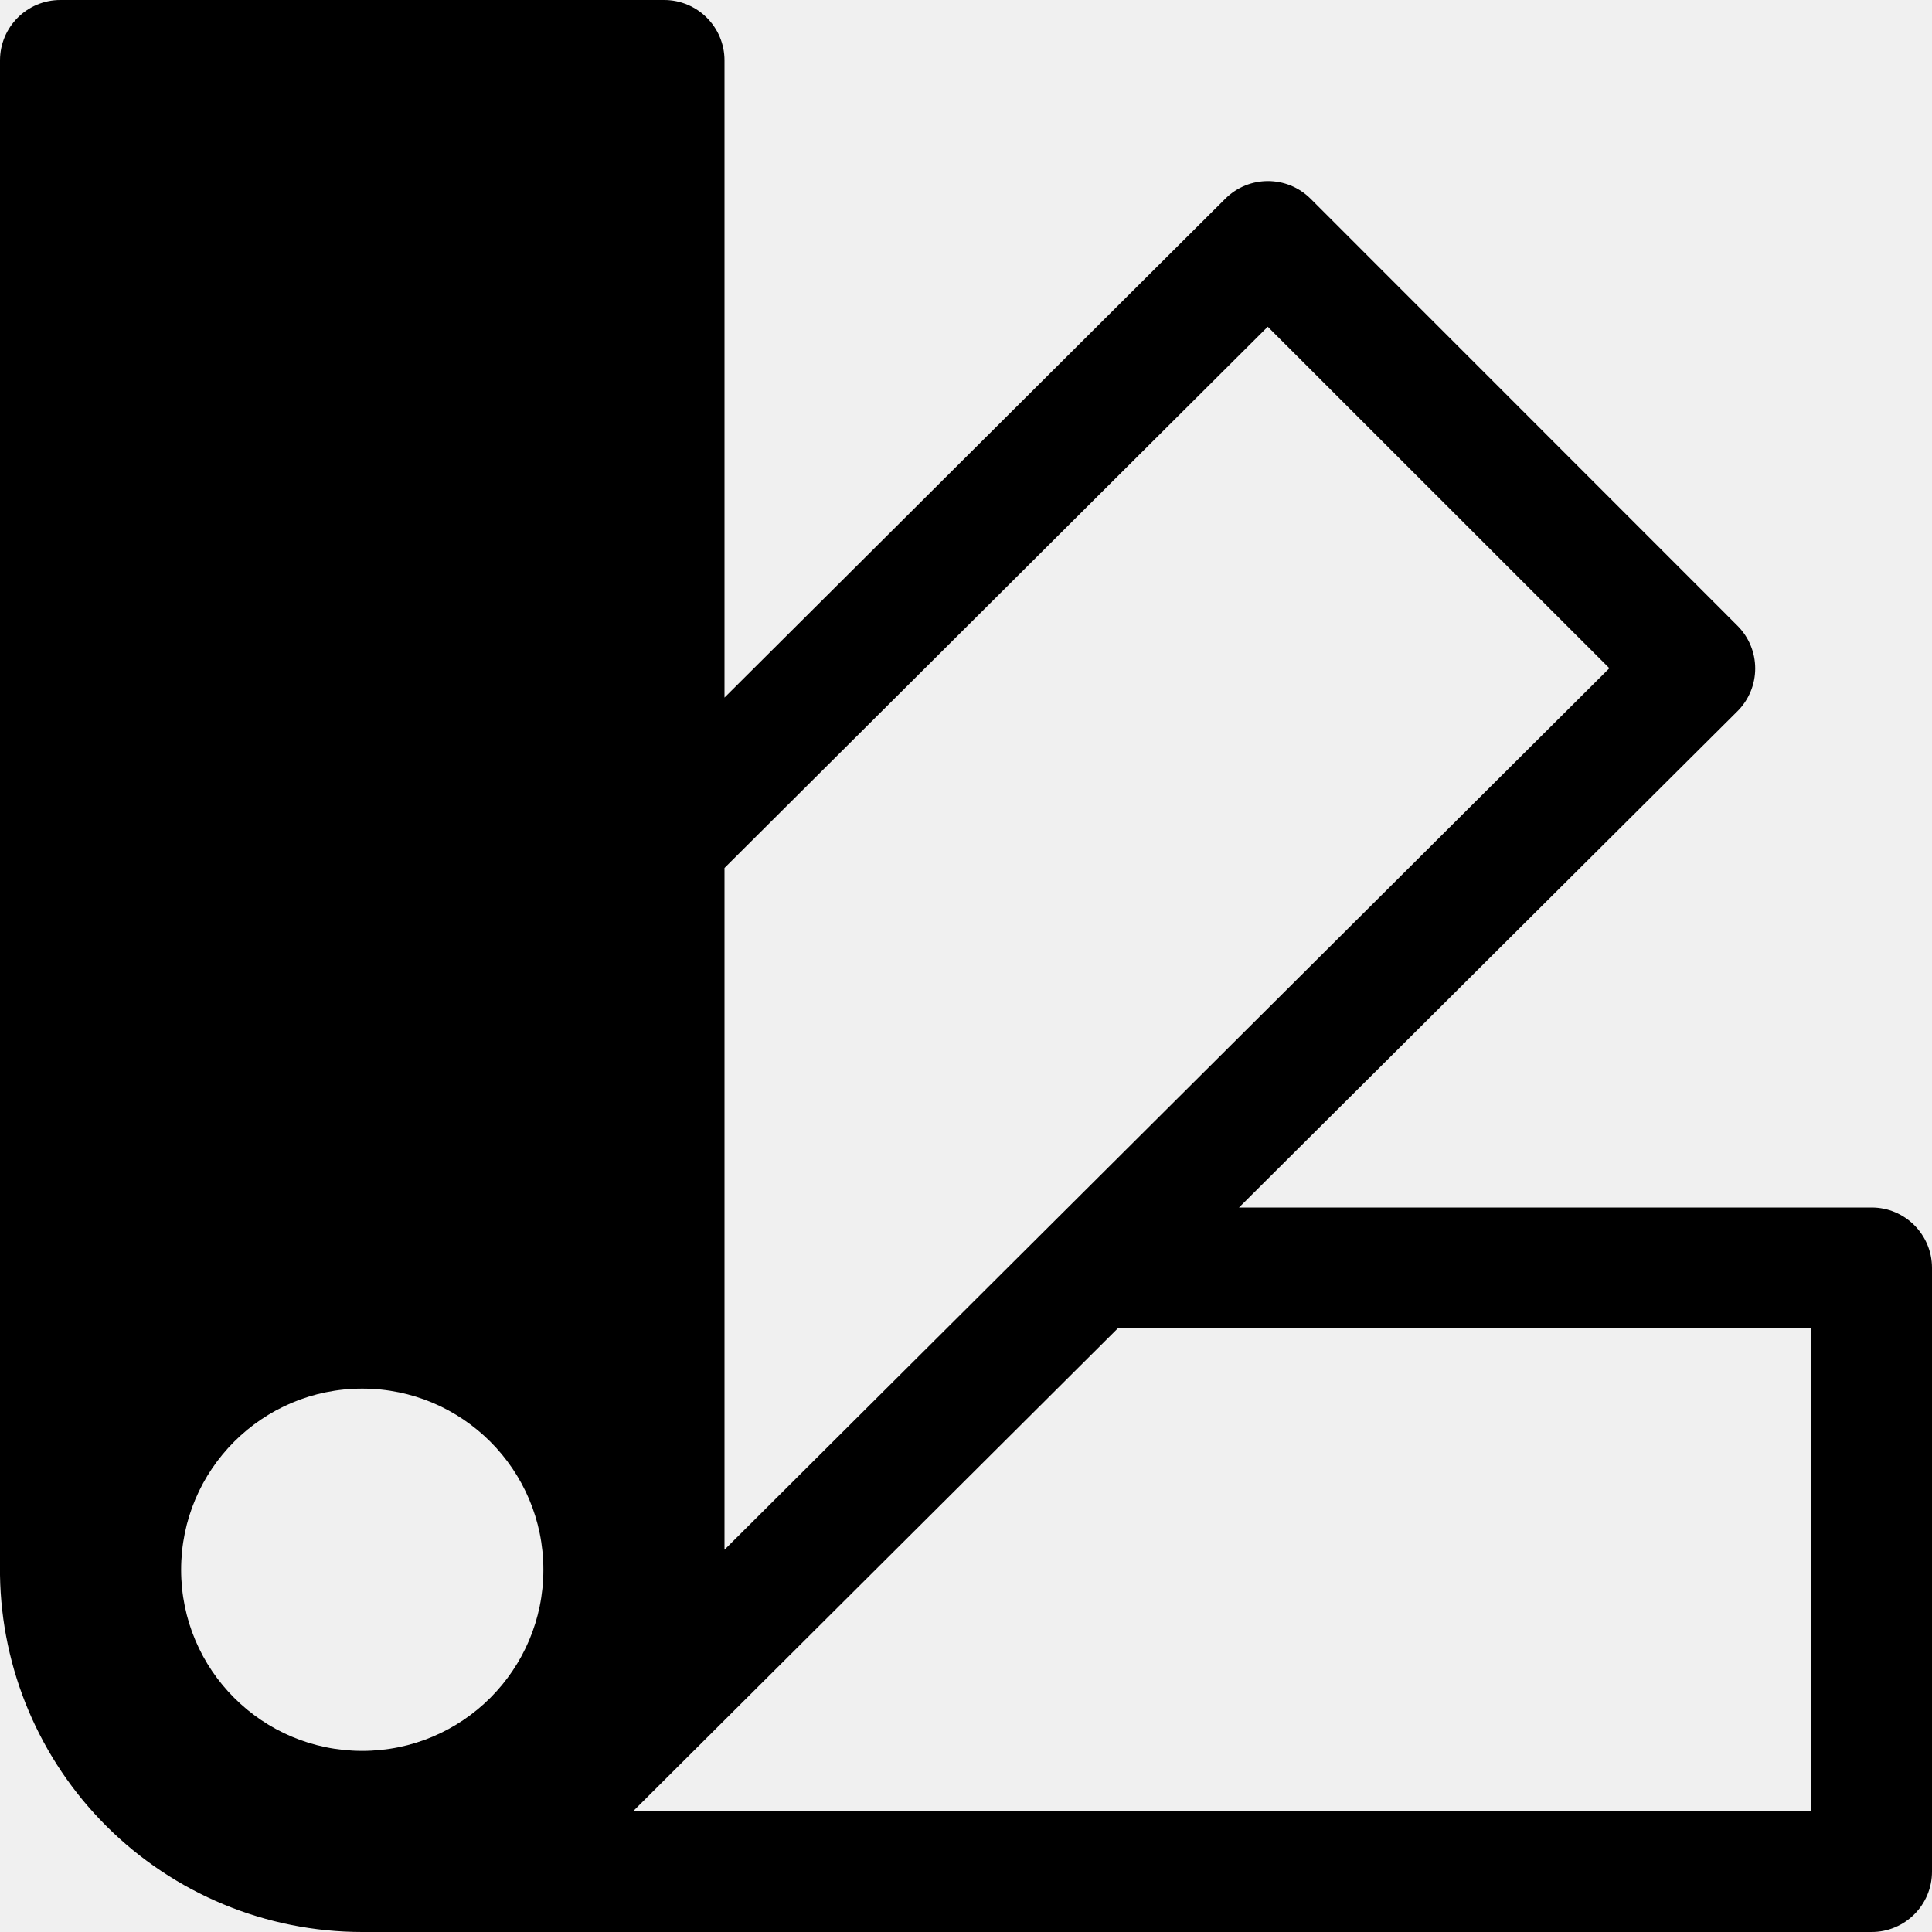
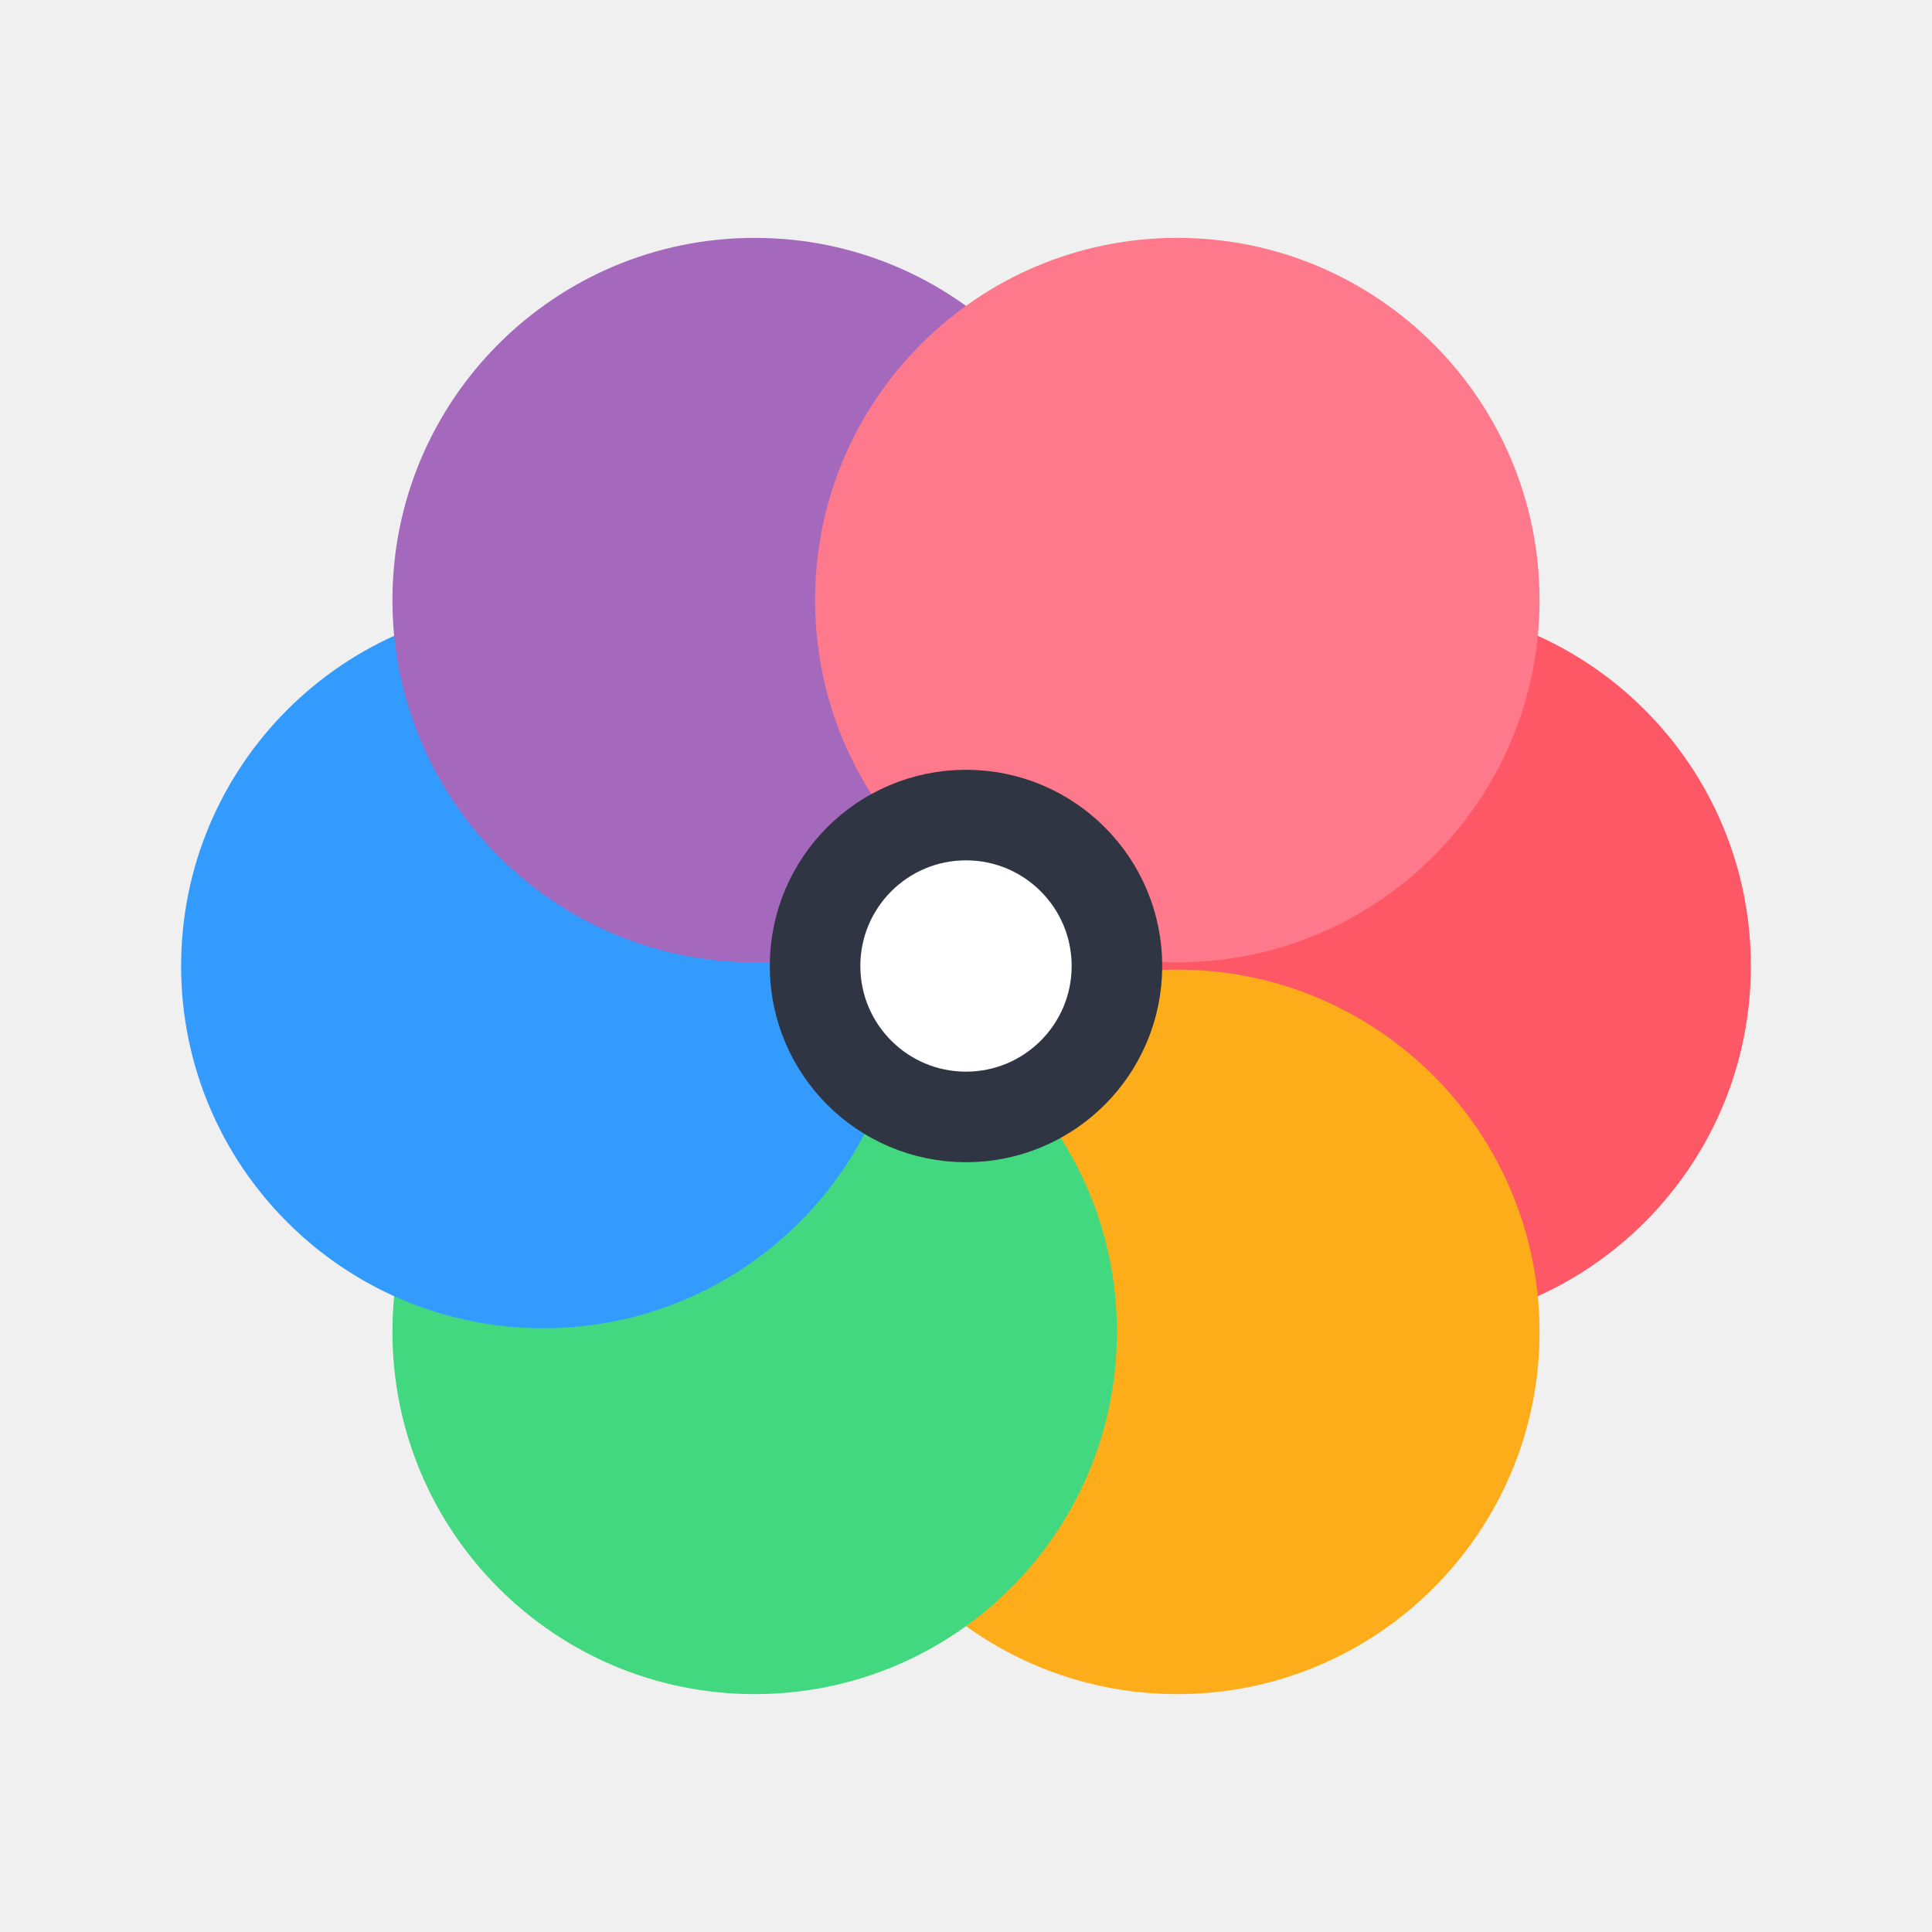
- <svg xmlns="http://www.w3.org/2000/svg" width="16" height="16" fill="currentColor" class="bi bi-palette2" viewBox="0 0 16 16">
-   <path d="M0 .5A.5.5 0 0 1 .5 0h5a.5.5 0 0 1 .5.5v5.277l4.147-4.131a.5.5 0 0 1 .707 0l3.535 3.536a.5.5 0 0 1 0 .708L10.261 10H15.5a.5.5 0 0 1 .5.5v5a.5.5 0 0 1-.5.5H3a3 3 0 0 1-2.121-.879A3 3 0 0 1 0 13.044m6-.21 7.328-7.3-2.829-2.828L6 7.188zM4.5 13a1.5 1.5 0 1 0-3 0 1.5 1.5 0 0 0 3 0M15 15v-4H9.258l-4.015 4zM0 .5v12.495zm0 12.495V13z" />
+ <svg xmlns="http://www.w3.org/2000/svg" viewBox="0 0 32 32" width="100%" height="100%">
+   <g opacity="0.9">
+     <circle cx="23" cy="16" r="6" fill="#FF4757" />
+     <circle cx="19.5" cy="22.06" r="6" fill="#FFA502" />
+     <circle cx="12.5" cy="22.06" r="6" fill="#2ED573" />
+     <circle cx="9" cy="16" r="6" fill="#1E90FF" />
+     <circle cx="12.5" cy="9.94" r="6" fill="#9B59B6" />
+     <circle cx="19.5" cy="9.94" r="6" fill="#FF6B81" />
+   </g>
+   <circle cx="16" cy="16" r="2.5" fill="#FFFFFF" stroke="#2F3542" stroke-width="1.5" />
</svg>
